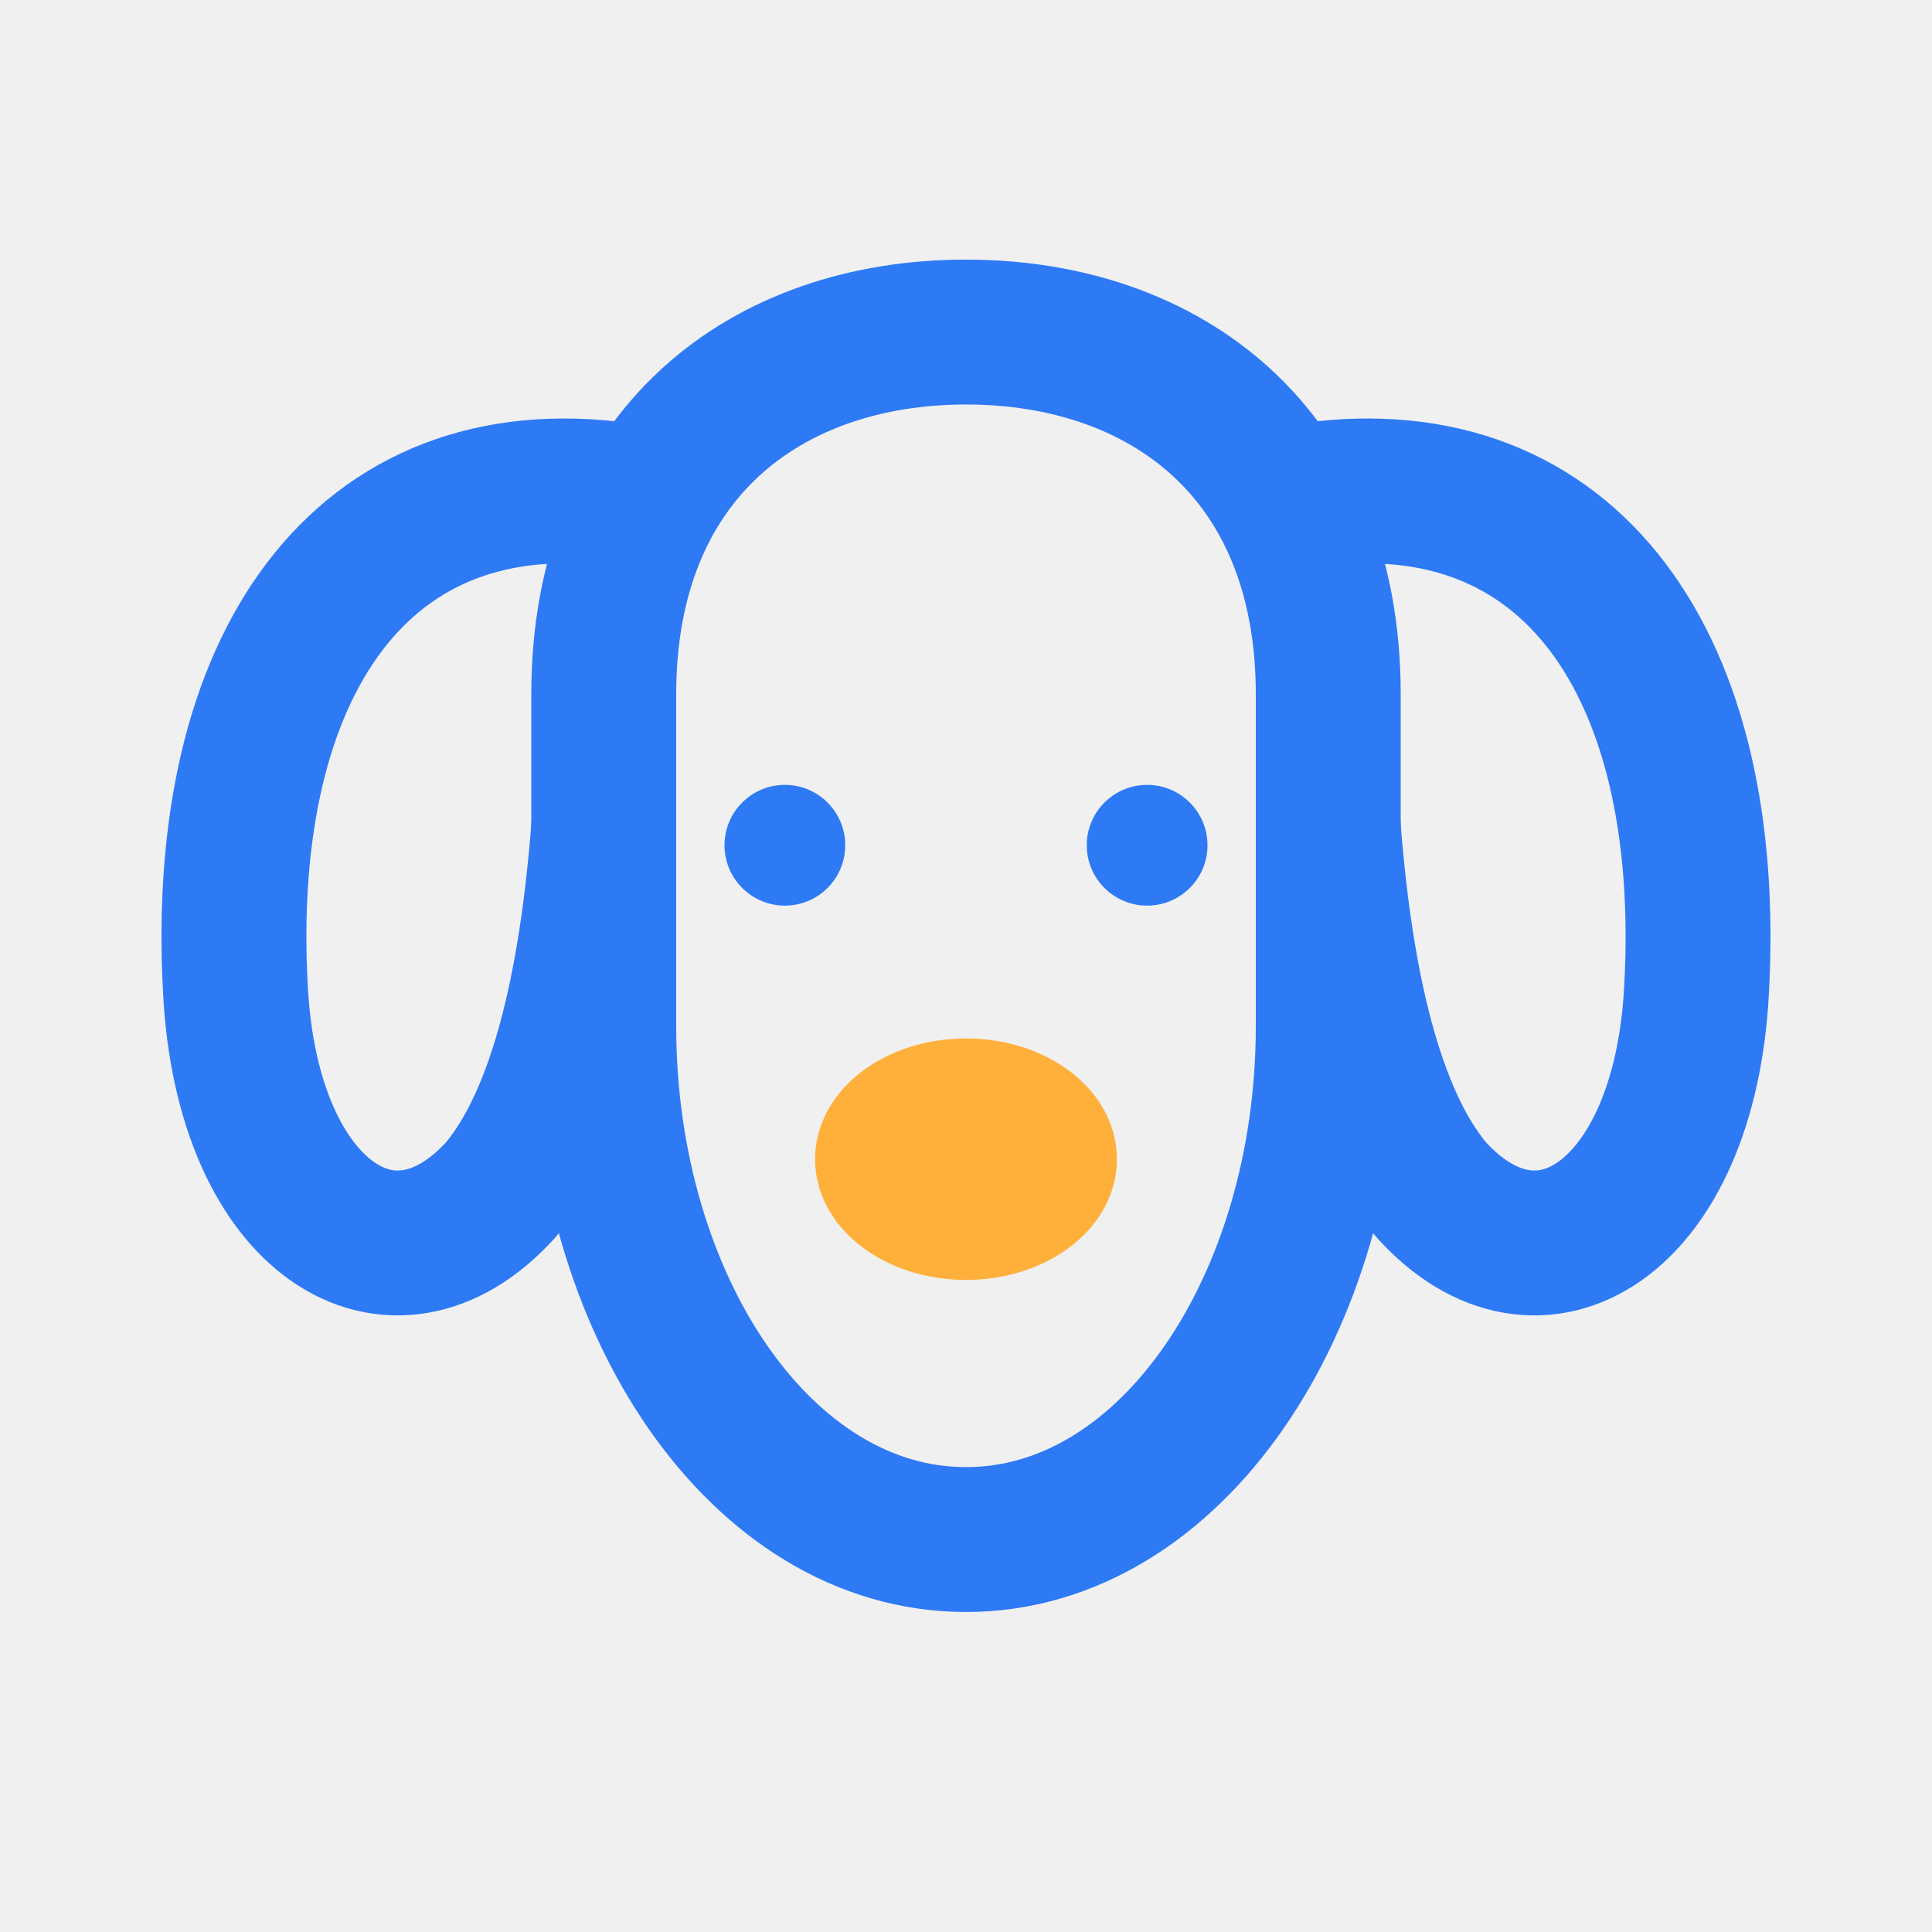
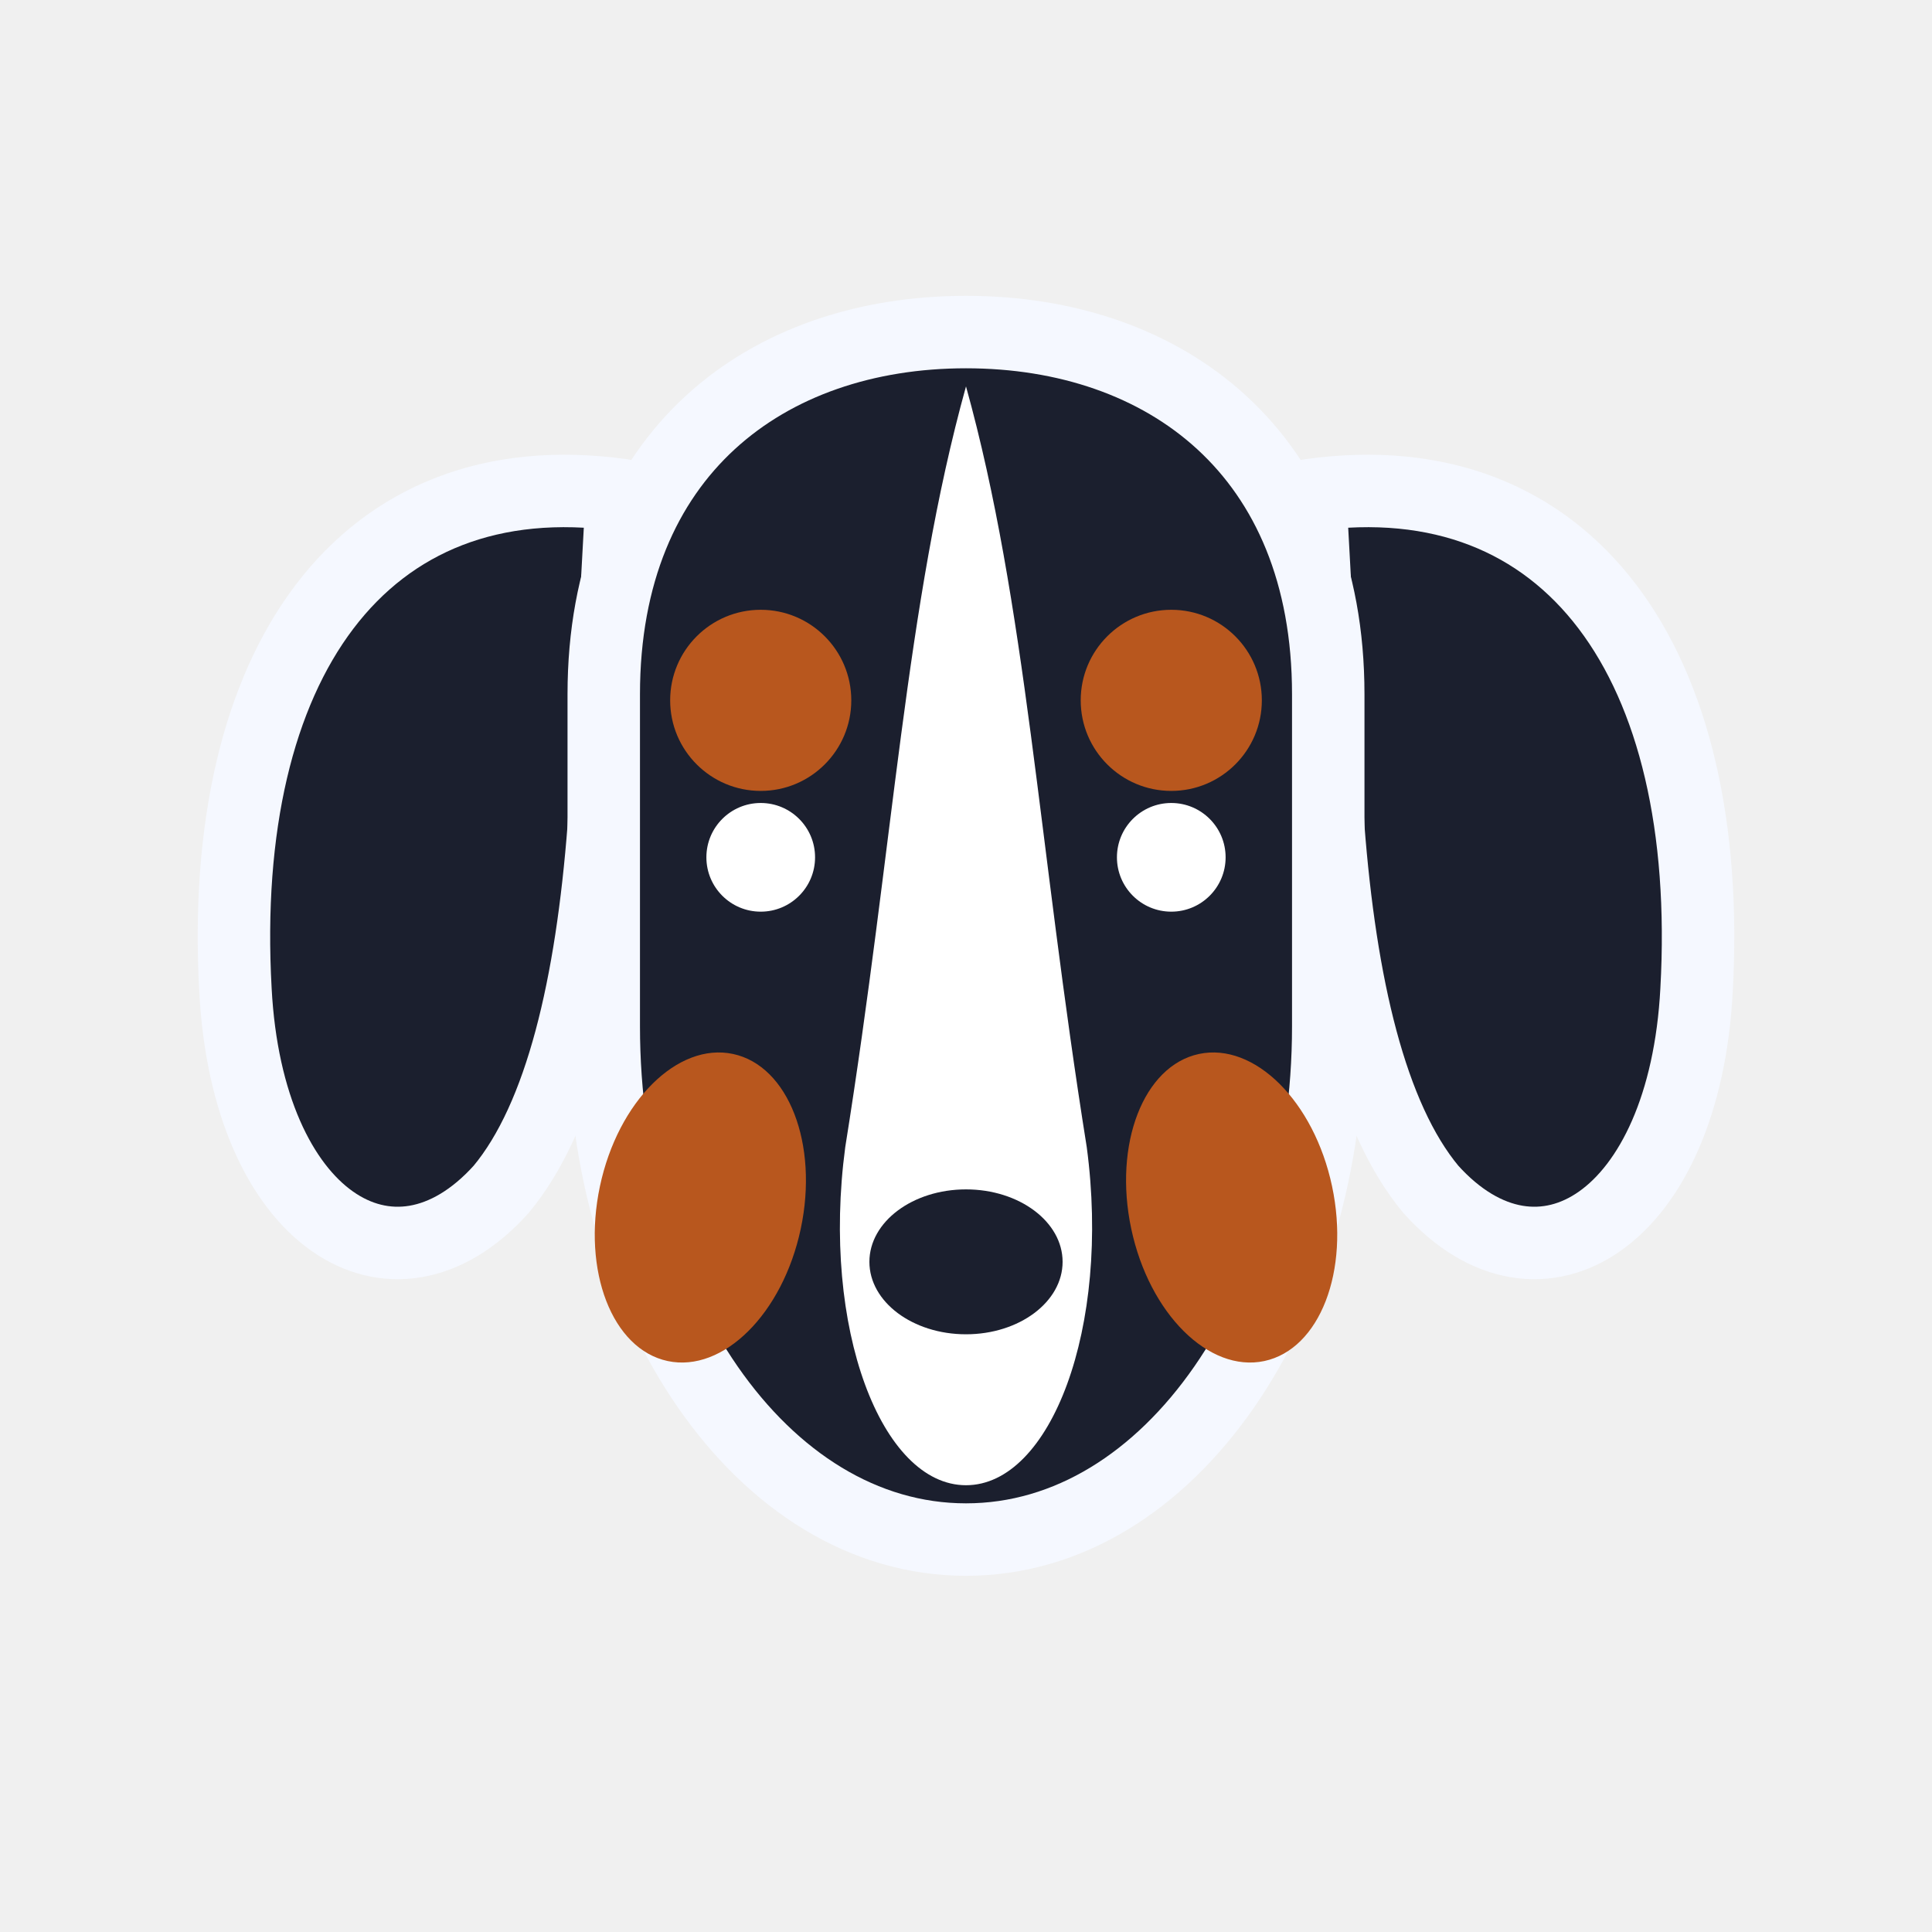
- <svg xmlns="http://www.w3.org/2000/svg" viewBox="0 0 32 32" fill="none" stroke="#2E7AF5" stroke-width="2.4" stroke-linecap="round" stroke-linejoin="round">
-   <path d="M10 11.5C10 7.5 12.7 5.5 16 5.5S22 7.5 22 11.5V17c0 4.6-2.6 8.5-6 8.5s-6-3.9-6-8.5z" />
-   <path d="M10.3 8.2C6 7.6 3.6 11 3.9 16.4c.2 3.8 2.6 5.3 4.4 3.3 1-1.2 1.5-3.4 1.7-6" />
-   <path d="M21.7 8.2C26 7.6 28.4 11 28.1 16.4c-.2 3.8-2.6 5.3-4.4 3.3-1-1.2-1.5-3.4-1.7-6" />
-   <circle cx="13" cy="14" r="1" fill="#2E7AF5" stroke="none" />
-   <circle cx="19" cy="14" r="1" fill="#2E7AF5" stroke="none" />
-   <ellipse cx="16" cy="19.2" rx="2" ry="1.5" fill="#FFB03B" stroke="#FFB03B" stroke-width="1" />
+ <svg xmlns="http://www.w3.org/2000/svg" viewBox="0 0 32 32" stroke-linejoin="round">
+   <g fill="#1B1F2E" stroke="#F5F8FF" stroke-width="1.2">
+     <path d="M10.3 8.2C6 7.6 3.6 11 3.9 16.4c.2 3.8 2.6 5.3 4.4 3.3 1-1.2 1.5-3.4 1.7-6z" />
+     <path d="M21.7 8.2C26 7.6 28.4 11 28.1 16.4c-.2 3.8-2.6 5.3-4.4 3.3-1-1.2-1.5-3.4-1.7-6z" />
+     <path d="M10 11.5C10 7.5 12.7 5.5 16 5.5S22 7.5 22 11.5V17c0 4.6-2.6 8.5-6 8.5s-6-3.9-6-8.5z" />
+   </g>
+   <g stroke="none">
+     <ellipse cx="11.6" cy="20" rx="1.7" ry="2.6" fill="#B8571E" transform="rotate(12 11.6 20)" />
+     <ellipse cx="20.4" cy="20" rx="1.7" ry="2.6" fill="#B8571E" transform="rotate(-12 20.4 20)" />
+     <circle cx="12.6" cy="11.6" r="1.5" fill="#B8571E" />
+     <circle cx="19.4" cy="11.6" r="1.5" fill="#B8571E" />
+     <path d="M16 6.4C15 10 14.8 14 14 19c-.4 3 .6 5.6 2 5.6s2.4-2.6 2-5.6c-.8-5-1-9-2-12.6z" fill="#FFFFFF" />
+     <circle cx="12.6" cy="14.2" r=".9" fill="#FFFFFF" />
+     <circle cx="19.4" cy="14.2" r=".9" fill="#FFFFFF" />
+     <ellipse cx="16" cy="20.9" rx="1.6" ry="1.2" fill="#1B1F2E" />
+   </g>
</svg>
